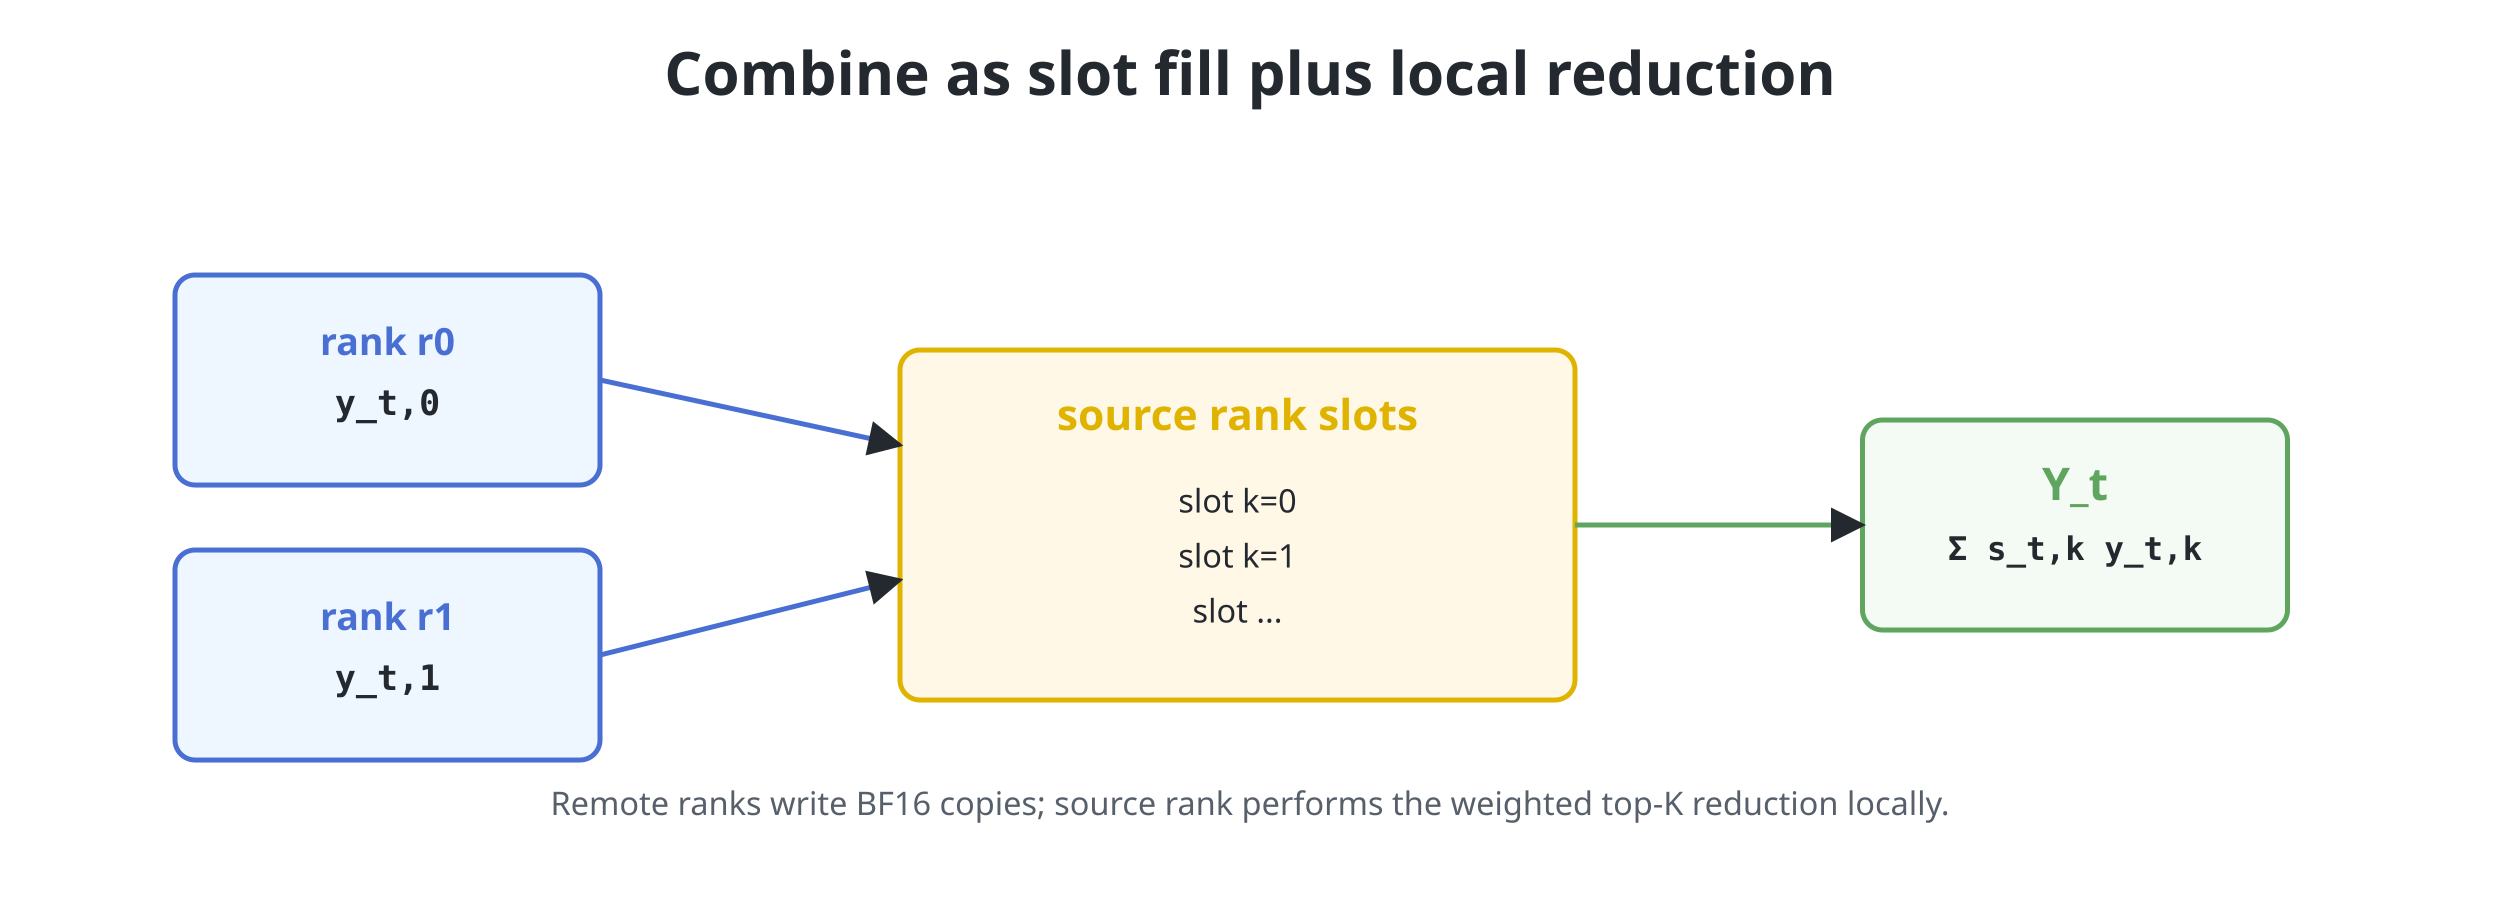
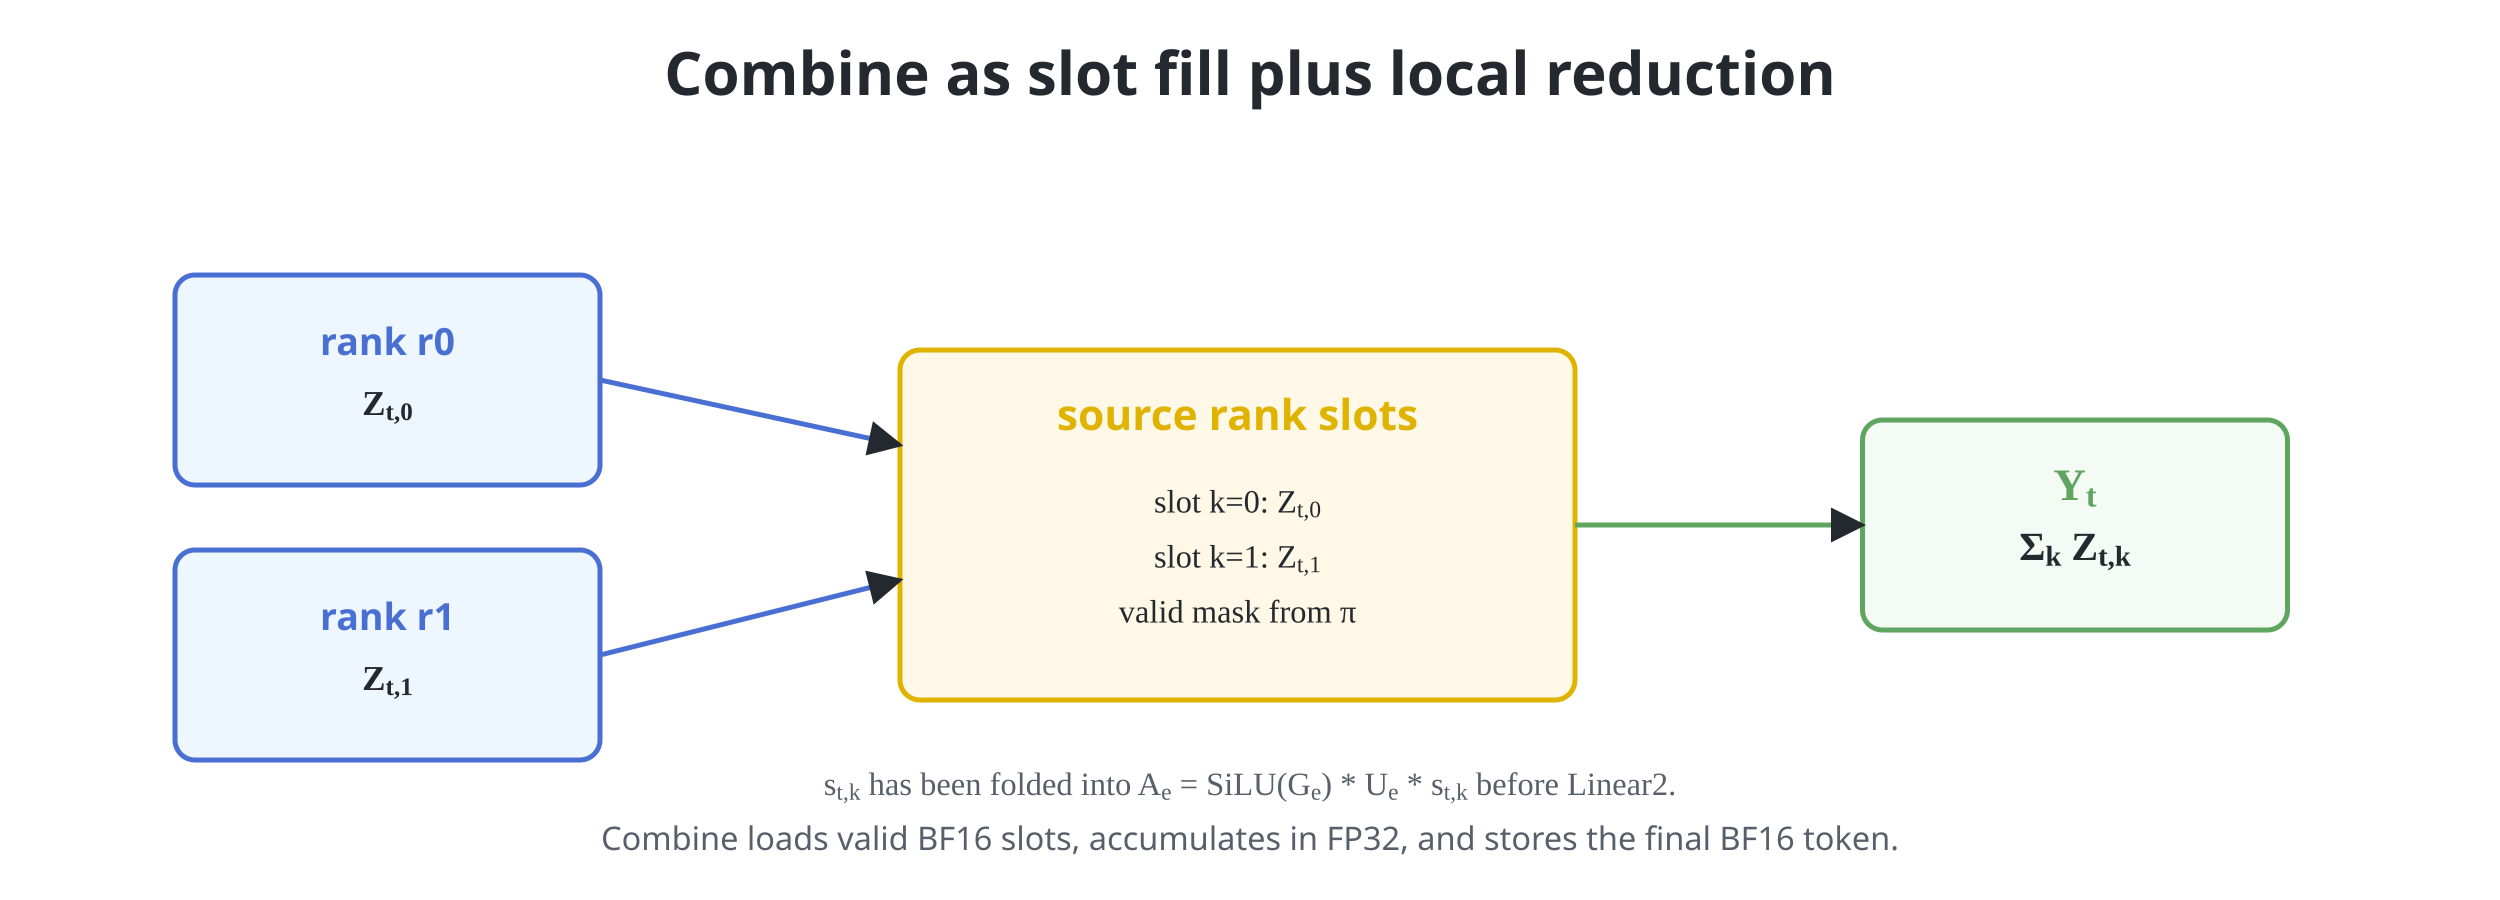
<svg xmlns="http://www.w3.org/2000/svg" viewBox="0 0 1000 360">
  <defs>
    <marker id="arrow" viewBox="0 0 10 10" refX="9" refY="5" markerWidth="7" markerHeight="7" orient="auto-start-reverse">
      <path d="M 0 0 L 10 5 L 0 10 z" fill="#24292f" />
    </marker>
    <style>
    .title{font:700 24px sans-serif;fill:#24292f}
    .sub{font:400 13px sans-serif;fill:#57606a}
    .mono{font:500 13px ui-monospace,Menlo,monospace;fill:#24292f}
  </style>
  </defs>
  <text x="500" y="38" text-anchor="middle" font-family="sans-serif" font-size="24" font-weight="700" fill="#24292f">Combine as slot fill plus local reduction</text>
  <rect x="70" y="110" width="170" height="84" rx="8" fill="#eef7ff" stroke="#4a6fd3" stroke-width="2" />
  <text x="155" y="142" text-anchor="middle" font-family="sans-serif" font-size="15" font-weight="700" fill="#4a6fd3">rank r0</text>
-   <text x="155" y="166" text-anchor="middle" font-family="ui-monospace,Menlo,monospace" font-size="14" font-weight="600" fill="#24292f">y_t,0</text>
+   <text x="155" y="166" text-anchor="middle" font-family="Georgia,Times New Roman,serif" font-size="14" font-weight="600" fill="#24292f">Z<tspan baseline-shift="sub" font-size="10.1">t,0</tspan>
+   </text>
  <rect x="70" y="220" width="170" height="84" rx="8" fill="#eef7ff" stroke="#4a6fd3" stroke-width="2" />
  <text x="155" y="252" text-anchor="middle" font-family="sans-serif" font-size="15" font-weight="700" fill="#4a6fd3">rank r1</text>
-   <text x="155" y="276" text-anchor="middle" font-family="ui-monospace,Menlo,monospace" font-size="14" font-weight="600" fill="#24292f">y_t,1</text>
+   <text x="155" y="276" text-anchor="middle" font-family="Georgia,Times New Roman,serif" font-size="14" font-weight="600" fill="#24292f">Z<tspan baseline-shift="sub" font-size="10.1">t,1</tspan>
+   </text>
  <rect x="360" y="140" width="270" height="140" rx="8" fill="#fff8e7" stroke="#e0b300" stroke-width="2" />
  <text x="495" y="172" text-anchor="middle" font-family="sans-serif" font-size="17" font-weight="700" fill="#e0b300">source rank slots</text>
-   <text x="495" y="205" text-anchor="middle" font-family="sans-serif" font-size="13" font-weight="400" fill="#24292f">slot k=0</text>
-   <text x="495" y="227" text-anchor="middle" font-family="sans-serif" font-size="13" font-weight="400" fill="#24292f">slot k=1</text>
-   <text x="495" y="249" text-anchor="middle" font-family="sans-serif" font-size="13" font-weight="400" fill="#24292f">slot ...</text>
+   <text x="495" y="205" text-anchor="middle" font-family="Georgia,Times New Roman,serif" font-size="13" font-weight="500" fill="#24292f">slot k=0: Z<tspan baseline-shift="sub" font-size="9.4">t,0</tspan>
+   </text>
+   <text x="495" y="227" text-anchor="middle" font-family="Georgia,Times New Roman,serif" font-size="13" font-weight="500" fill="#24292f">slot k=1: Z<tspan baseline-shift="sub" font-size="9.4">t,1</tspan>
+   </text>
+   <text x="495" y="249" text-anchor="middle" font-family="Georgia,Times New Roman,serif" font-size="13" font-weight="500" fill="#24292f">valid mask from π</text>
  <rect x="745" y="168" width="170" height="84" rx="8" fill="#f4faf4" stroke="#5fa55f" stroke-width="2" />
-   <text x="830" y="200" text-anchor="middle" font-family="sans-serif" font-size="18" font-weight="700" fill="#5fa55f">Y_t</text>
-   <text x="830" y="224" text-anchor="middle" font-family="ui-monospace,Menlo,monospace" font-size="13" font-weight="600" fill="#24292f">Σ s_t,k y_t,k</text>
+   <text x="830" y="200" text-anchor="middle" font-family="Georgia,Times New Roman,serif" font-size="18" font-weight="700" fill="#5fa55f">Y<tspan baseline-shift="sub" font-size="13.0">t</tspan>
+   </text>
+   <text x="830" y="224" text-anchor="middle" font-family="Georgia,Times New Roman,serif" font-size="16" font-weight="600" fill="#24292f">Σ<tspan baseline-shift="sub" font-size="11.5">k</tspan> Z<tspan baseline-shift="sub" font-size="11.5">t,k</tspan>
+   </text>
  <line x1="240" y1="152" x2="360" y2="178" stroke="#4a6fd3" stroke-width="2" marker-end="url(#arrow)" />
  <line x1="240" y1="262" x2="360" y2="232" stroke="#4a6fd3" stroke-width="2" marker-end="url(#arrow)" />
  <line x1="630" y1="210" x2="745" y2="210" stroke="#5fa55f" stroke-width="2" marker-end="url(#arrow)" />
-   <text x="500" y="326" text-anchor="middle" font-family="sans-serif" font-size="13" font-weight="500" fill="#57606a">Remote ranks write BF16 copies; source rank performs the weighted top-K reduction locally.</text>
+   <text x="500" y="318" text-anchor="middle" font-family="Georgia,Times New Roman,serif" font-size="13" font-weight="500" fill="#57606a">s<tspan baseline-shift="sub" font-size="9.4">t,k</tspan> has been folded into A<tspan baseline-shift="sub" font-size="9.4">e</tspan> = SiLU(G<tspan baseline-shift="sub" font-size="9.4">e</tspan>) * U<tspan baseline-shift="sub" font-size="9.4">e</tspan> * s<tspan baseline-shift="sub" font-size="9.4">t,k</tspan> before Linear2.</text>
+   <text x="500" y="340" text-anchor="middle" font-family="sans-serif" font-size="13" font-weight="500" fill="#57606a">Combine loads valid BF16 slots, accumulates in FP32, and stores the final BF16 token.</text>
</svg>
